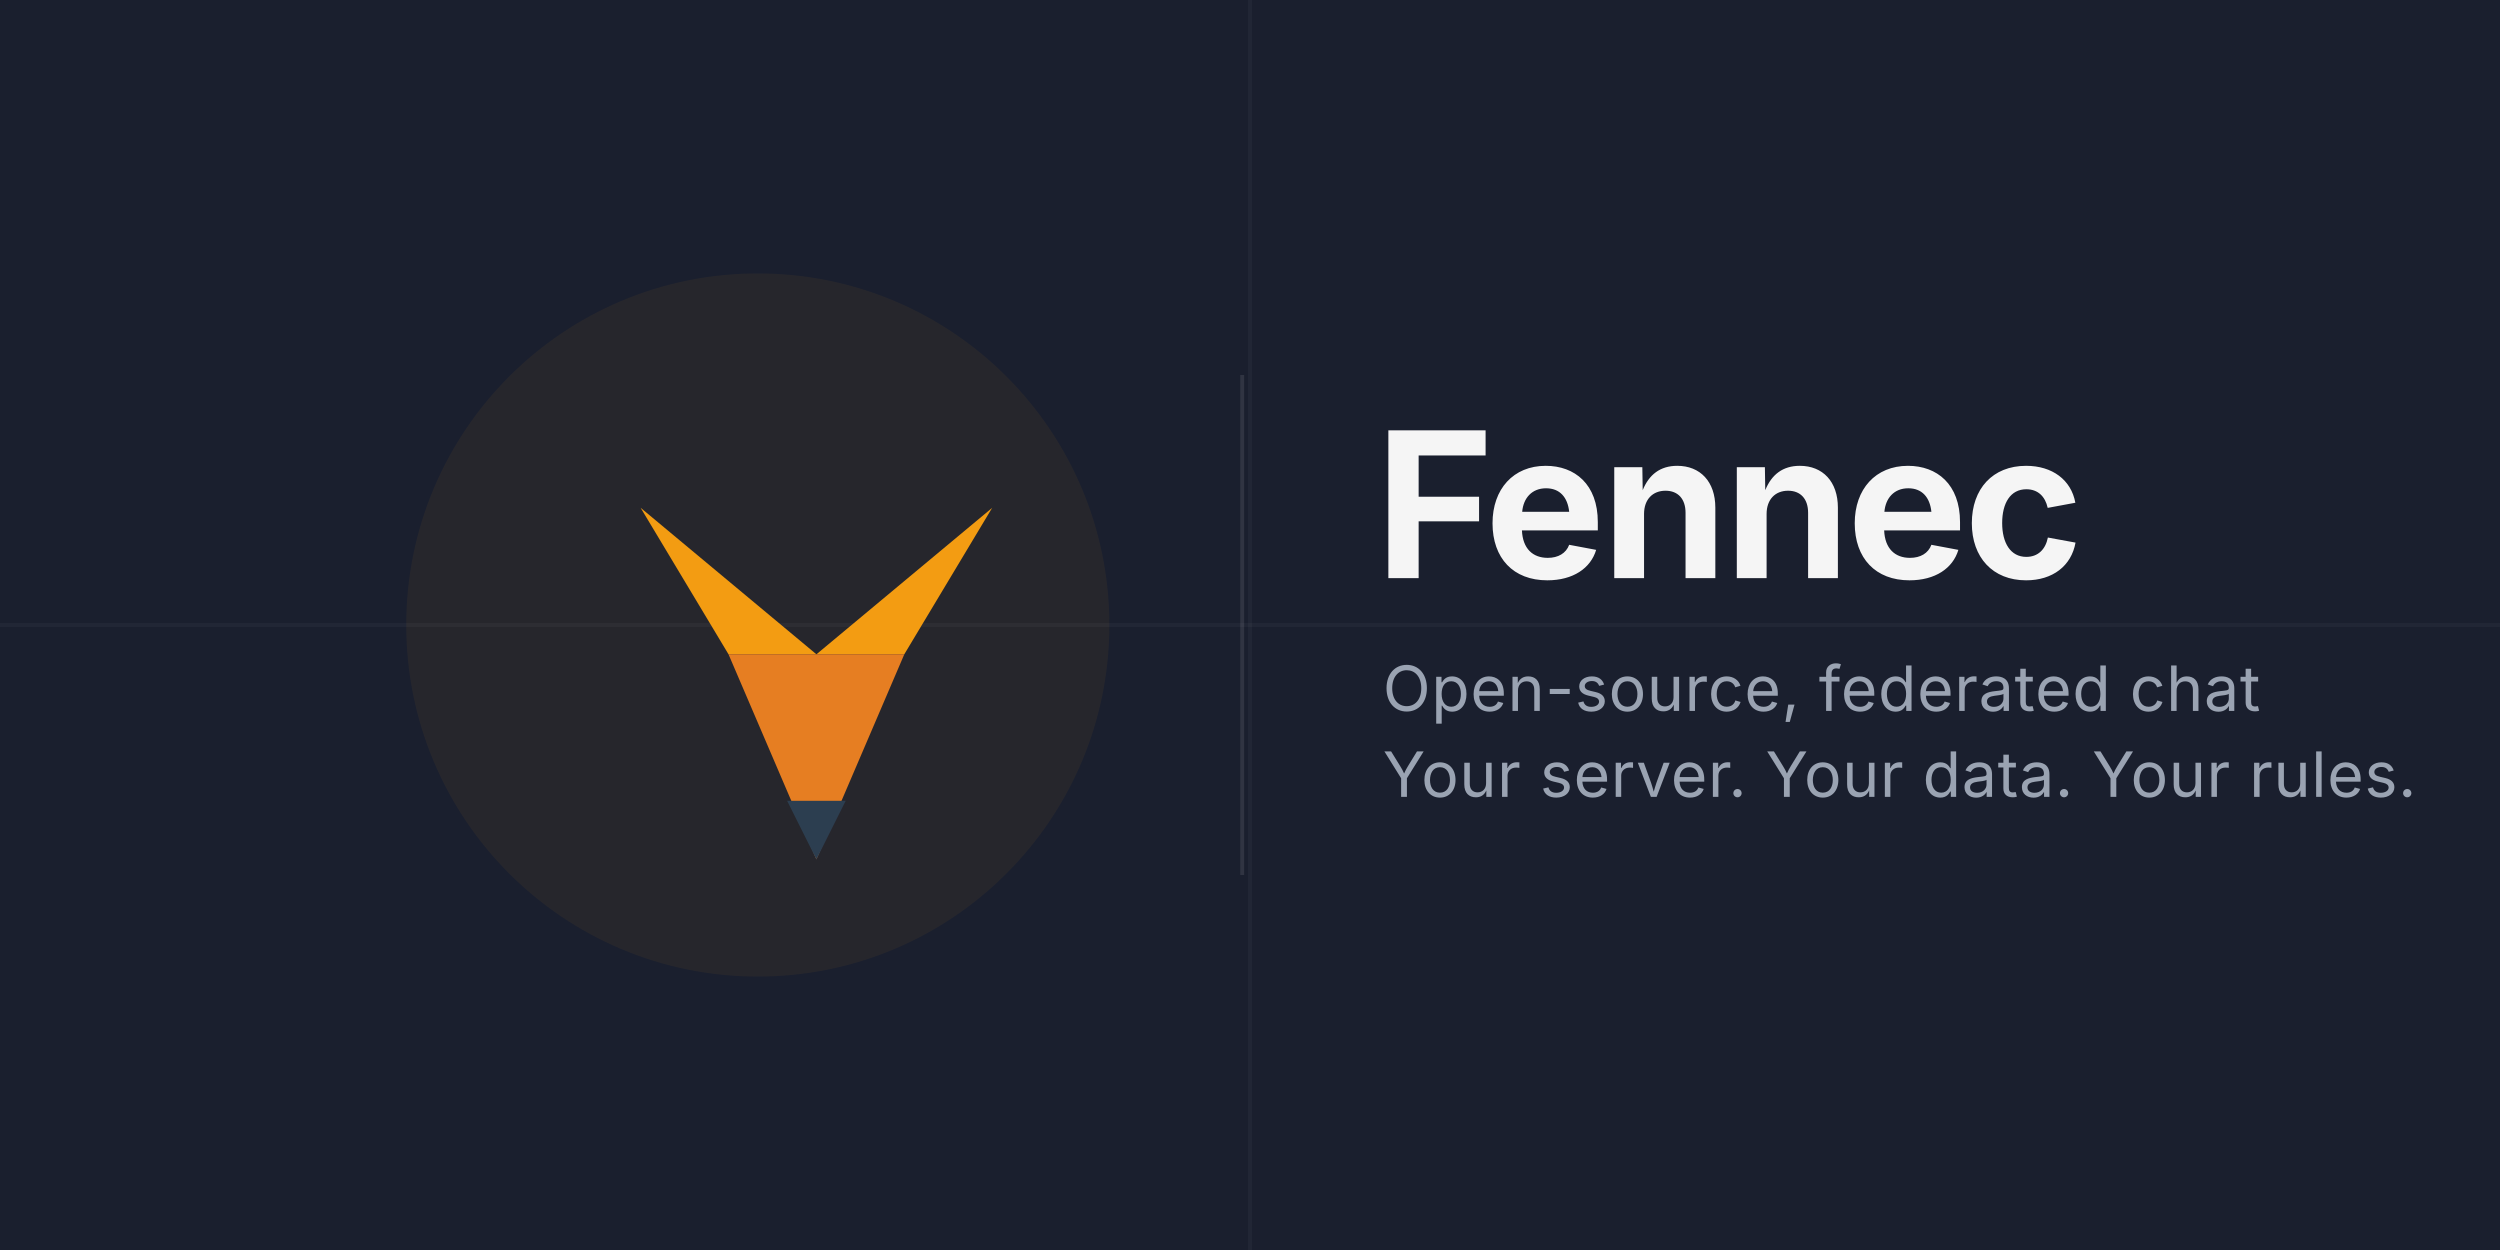
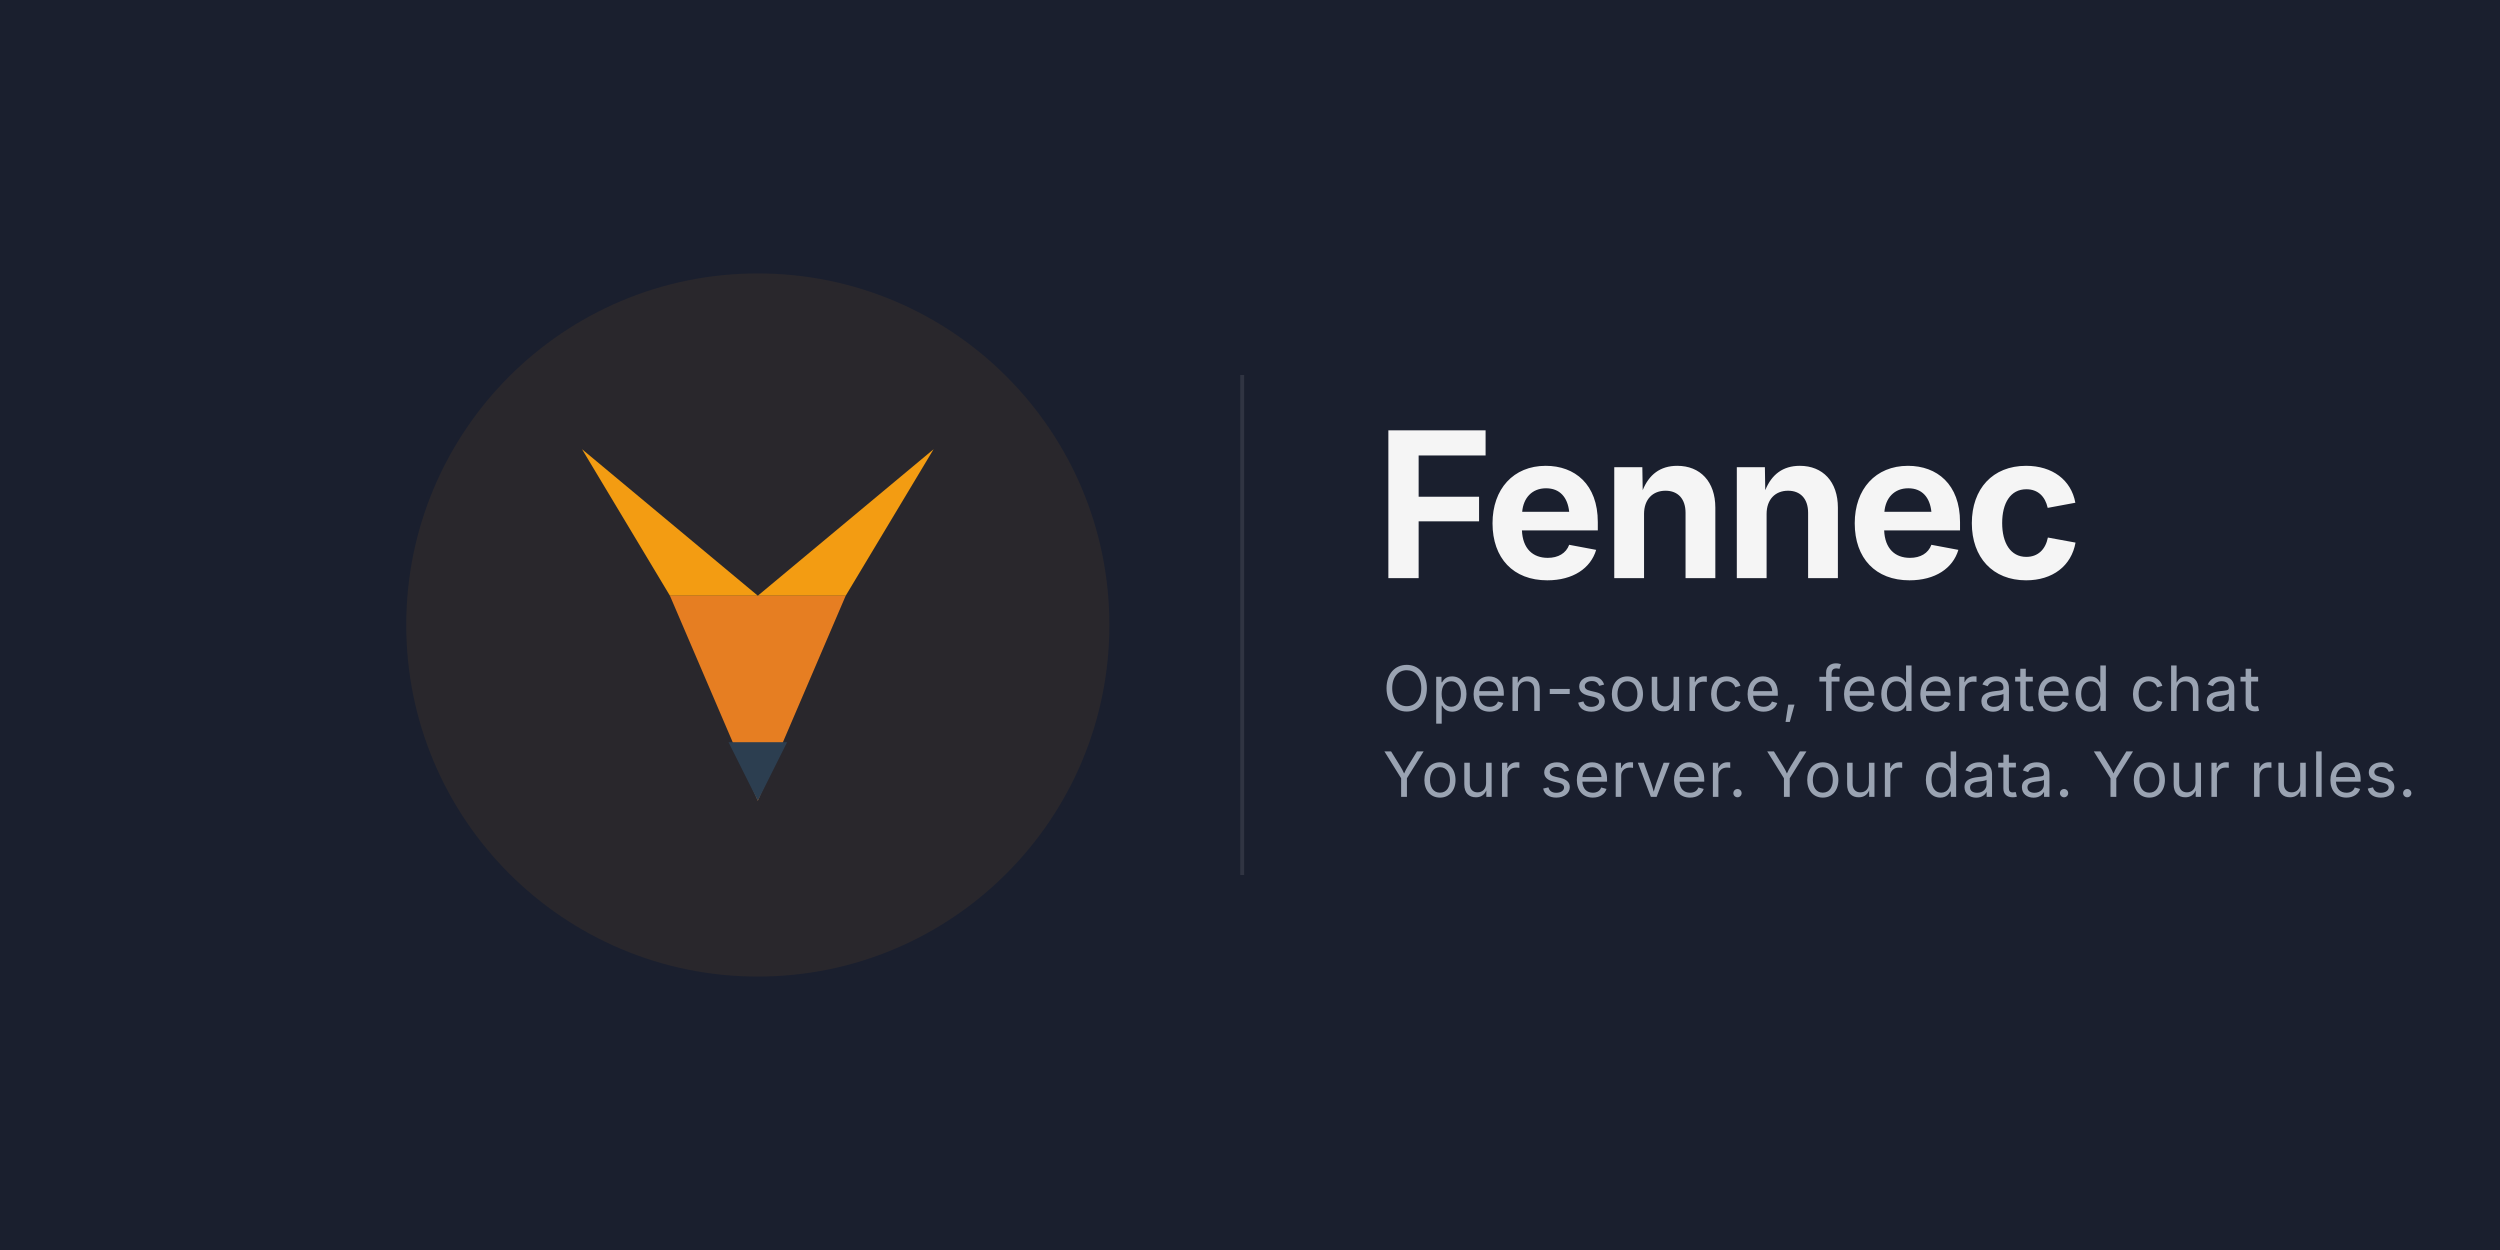
<svg xmlns="http://www.w3.org/2000/svg" width="640" height="320" viewBox="0 0 640 320" fill="none">
  <rect width="640" height="320" fill="#1A1F2E" />
-   <line x1="0" y1="160" x2="640" y2="160" stroke="#ffffff08" stroke-width="1" />
-   <line x1="320" y1="0" x2="320" y2="320" stroke="#ffffff08" stroke-width="1" />
-   <ellipse cx="194" cy="160" rx="90" ry="90" fill="#F39C12" fill-opacity="0.06" />
-   <g transform="translate(134, 100) scale(1.5)">
+   <ellipse cx="194" cy="160" rx="90" ry="90" fill="#F39C12" fill-opacity="0.07" />
+   <g transform="translate(119, 85) scale(1.5)">
    <path fill="#F39C12" d="M 50,45 L 20,20 L 35,45 Z" />
    <path fill="#F39C12" d="M 50,45 L 80,20 L 65,45 Z" />
    <path fill="#E67E22" d="M 35,45 L 65,45 L 50,80 Z" />
    <path fill="#2C3E50" d="M 45,70 L 55,70 L 50,80 Z" />
  </g>
  <line x1="318" y1="96" x2="318" y2="224" stroke="#ffffff18" stroke-width="1" />
  <text x="352" y="148" font-family="system-ui, -apple-system, sans-serif" font-size="52" font-weight="700" fill="#F5F5F5" letter-spacing="-1">Fennec</text>
  <text x="354" y="182" font-family="system-ui, -apple-system, sans-serif" font-size="16" fill="#9AA3B2" letter-spacing="0.2">Open-source, federated chat</text>
  <text x="354" y="204" font-family="system-ui, -apple-system, sans-serif" font-size="16" fill="#9AA3B2" letter-spacing="0.2">Your server. Your data. Your rules.</text>
</svg>
